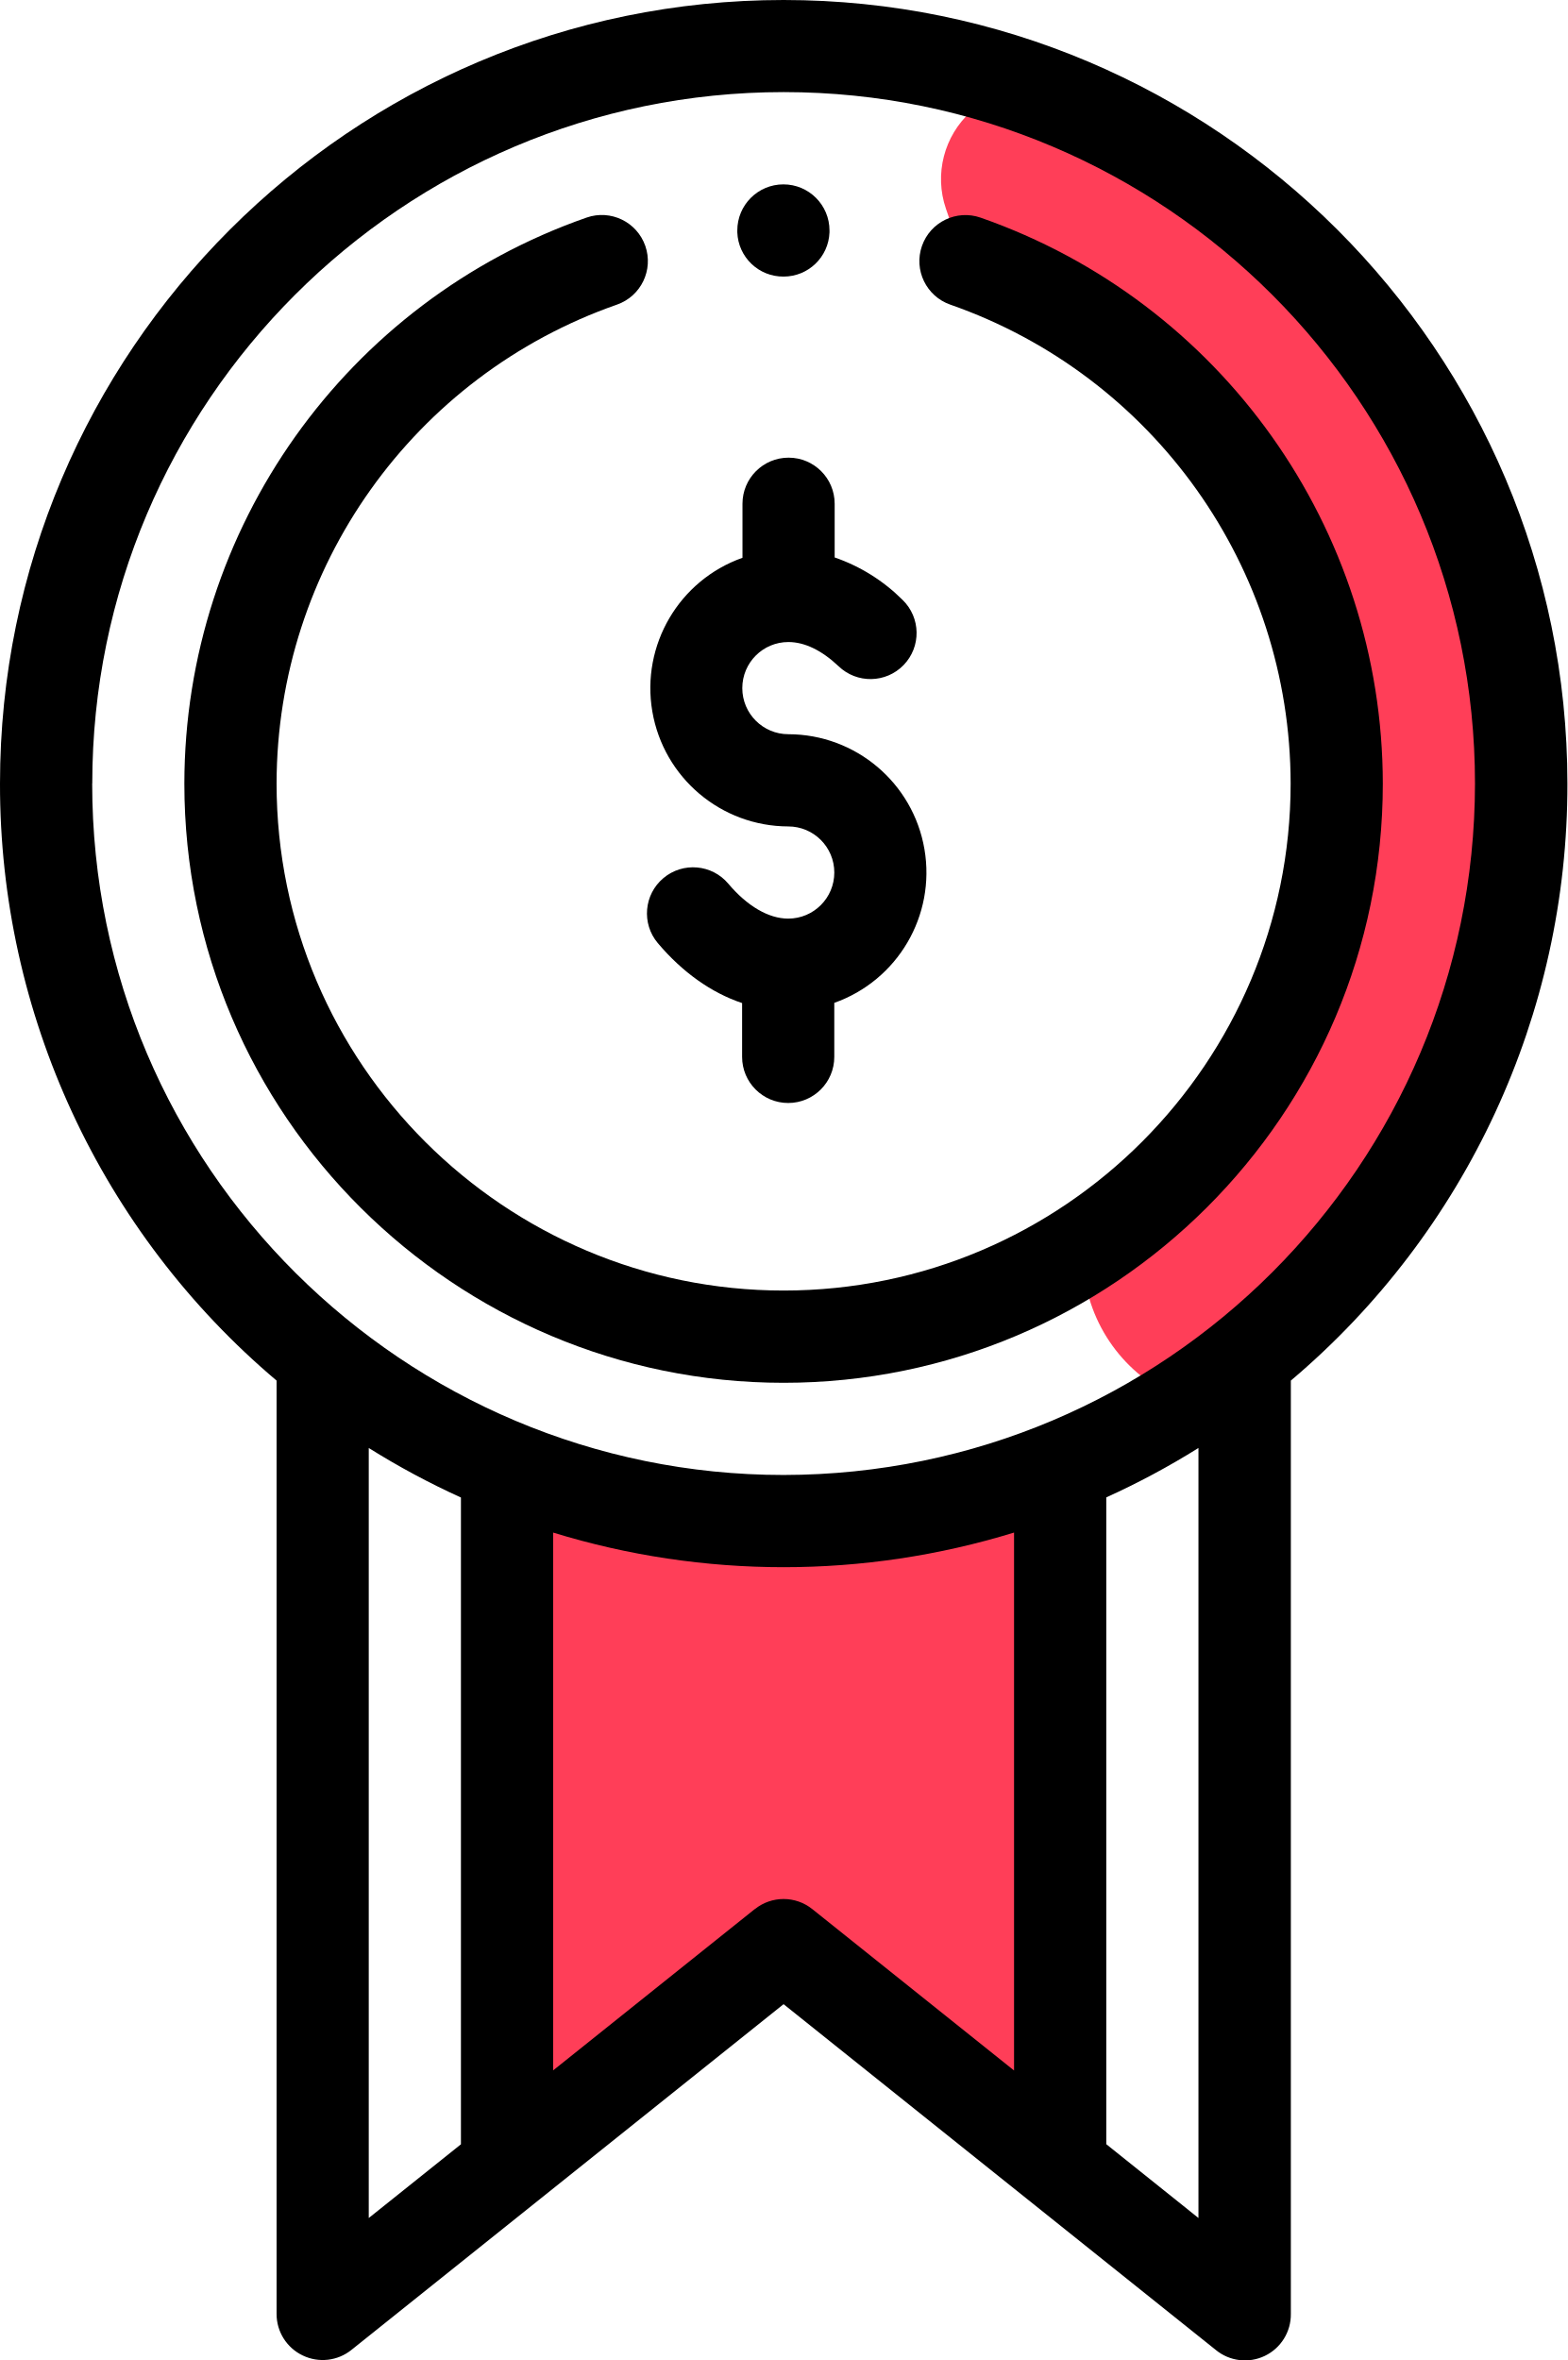
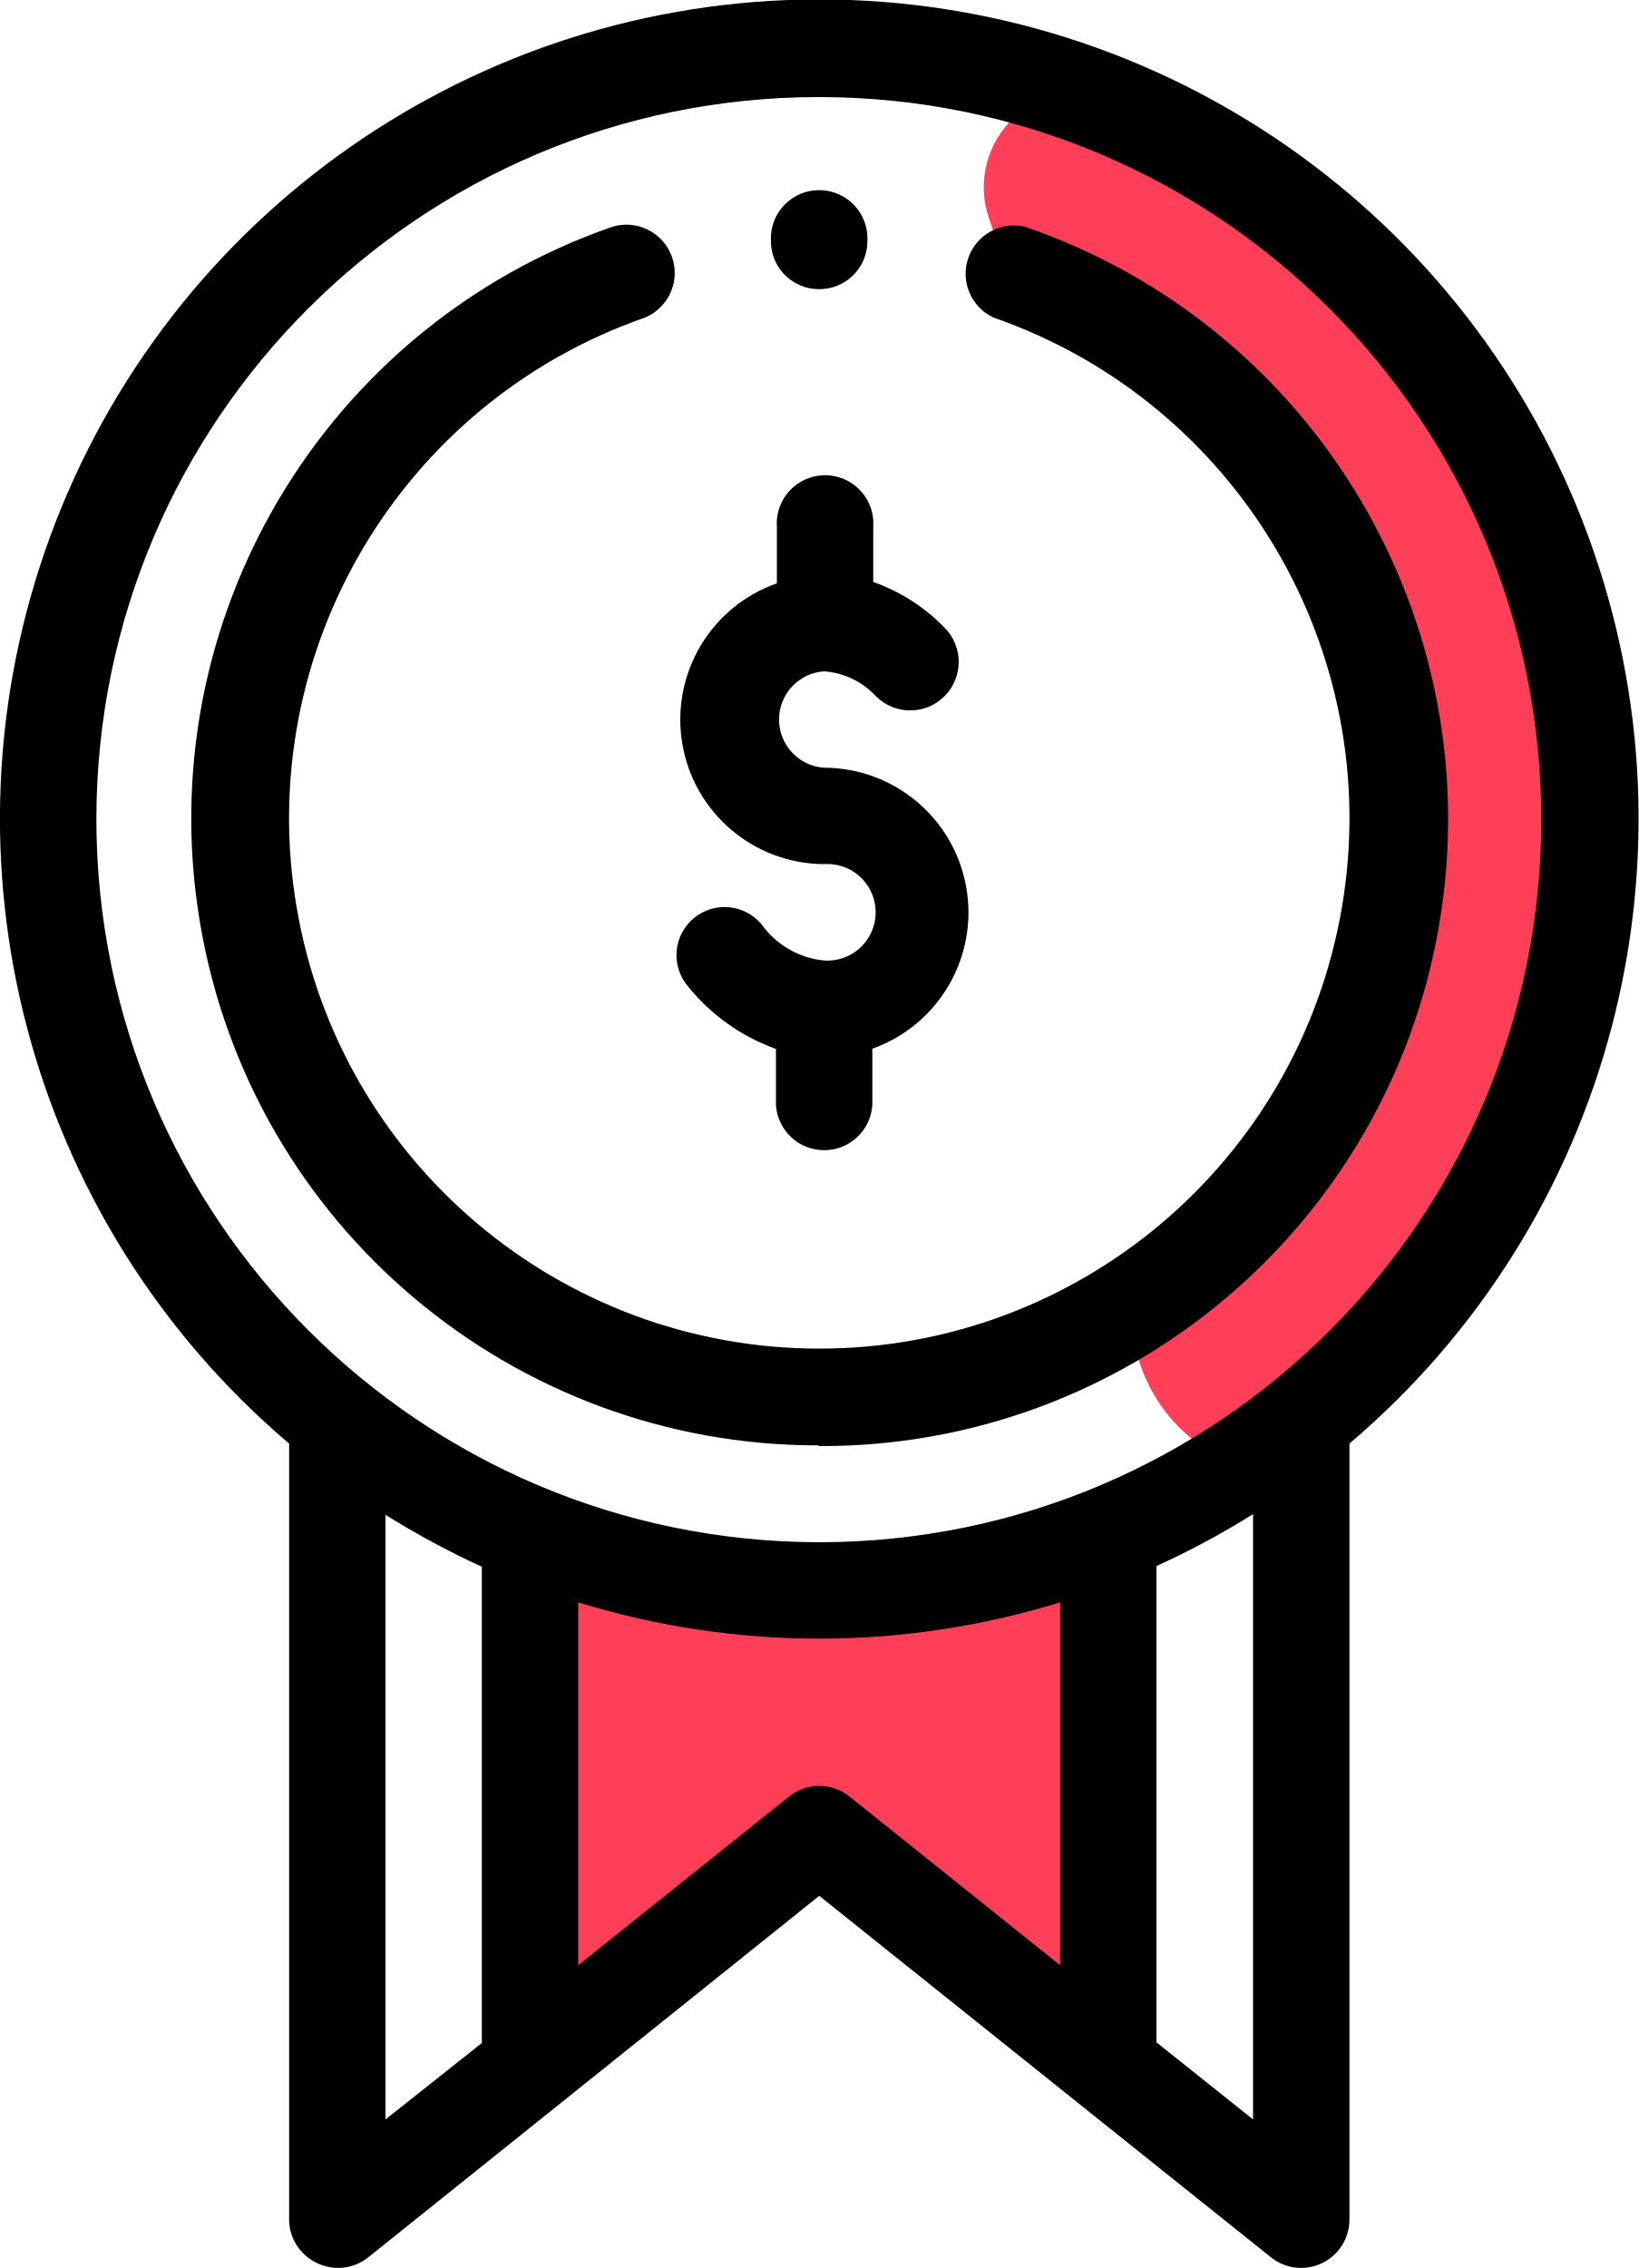
- <svg xmlns="http://www.w3.org/2000/svg" viewBox="0 0 375.57 565.56">
+ <svg xmlns="http://www.w3.org/2000/svg" viewBox="0 0 72.26 100">
  <defs>
    <style>.cls-1{fill:#ff3e58;}</style>
  </defs>
  <g id="Layer_2" data-name="Layer 2">
    <g id="Layer_3" data-name="Layer 3">
-       <path class="cls-1" d="M230.42,60.9,226.68,50a21.87,21.87,0,0,1,6-23.27L243,17.35l88.37,61,35.25,101.75-17.42,80.38-51.47,82.36-17.51-8.76a37.45,37.45,0,0,1-20.71-33.17h0l59.6-91.11-19-100.1Z" />
-       <polygon class="cls-1" points="255.65 359.53 123.46 359.53 123.46 511.29 187.78 467.27 255.65 511.29 255.65 359.53" />
-       <path d="M187.78,66.28a11,11,0,0,0,11-10.59c0-.15,0-.3,0-.46a11,11,0,1,0-22.09,0c0,.16,0,.31,0,.46A11,11,0,0,0,187.78,66.28Z" />
-       <path d="M72.54,564.47a11,11,0,0,0,11.68-1.33l103.56-82.85,103.56,82.85a11,11,0,0,0,18-8.63V330.85a186.94,186.94,0,0,0,66.28-143.07C375.57,84.24,291.33,0,187.78,0S0,84.24,0,187.78A186.94,186.94,0,0,0,66.28,330.85V554.51A11,11,0,0,0,72.54,564.47ZM88.37,347a187.67,187.67,0,0,0,22.09,11.87v155L88.37,531.53Zm92.51,110.5-48.33,38.66V367.27a187.91,187.91,0,0,0,110.46,0V496.18l-48.33-38.66A11,11,0,0,0,180.88,457.52Zm84.23,56.34v-155A187.67,187.67,0,0,0,287.2,347V531.53Zm-243-326.08c0-91.36,74.33-165.69,165.69-165.69S353.47,96.42,353.47,187.78A165.86,165.86,0,0,1,187.78,353.47C97,353.47,22.09,279.74,22.09,187.78Z" />
-       <path d="M187.78,331.38c79,0,143.6-64.17,143.6-143.6A143.81,143.81,0,0,0,235,52.16,11,11,0,1,0,227.72,73a121.71,121.71,0,0,1,81.57,114.76c0,66.78-54.29,121.51-121.51,121.51-66.72,0-121.5-54.26-121.5-121.51A121.71,121.71,0,0,1,147.85,73a11,11,0,0,0-7.28-20.86A143.82,143.82,0,0,0,44.18,187.78C44.18,267.45,109.08,331.38,187.78,331.38Z" />
-       <path d="M188.89,198.05a11,11,0,0,1,0,22.09c-4.72,0-9.82-3-14.35-8.36A11,11,0,1,0,157.63,226c5.91,7,12.85,11.92,20.21,14.38v12.9a11,11,0,0,0,22.09,0V240.33a33.14,33.14,0,0,0-11-64.38,11,11,0,1,1,0-22.09c3.91,0,8,2,12,5.77a11,11,0,0,0,15.36-15.87,42.72,42.72,0,0,0-16.27-10.17V120.72a11,11,0,0,0-22.09,0v12.95a33.14,33.14,0,0,0,11,64.38Z" />
+       <path class="cls-1" d="M44.33,11.72l-.72-2.11a4.19,4.19,0,0,1,1.16-4.47l2-1.8,17,11.73,6.78,19.58L67.19,50.11,57.28,66l-3.37-1.69a7.19,7.19,0,0,1-4-6.38h0L61.4,40.36,57.74,21.1Z" />
+       <polygon class="cls-1" points="49.19 69.17 23.75 69.17 23.75 89.56 36.13 81.09 49.19 89.56 49.19 69.17" />
+       <path d="M36.13,12.75a2.12,2.12,0,0,0,2.12-2v-.09a2.13,2.13,0,1,0-4.25,0,.28.28,0,0,0,0,.09A2.12,2.12,0,0,0,36.13,12.75Z" />
+       <path d="M14,99.79a2.12,2.12,0,0,0,2.24-.26L36.13,83.59,56.05,99.53a2.13,2.13,0,0,0,3.46-1.66V63.65a36.13,36.13,0,1,0-46.76,0V97.87A2.12,2.12,0,0,0,14,99.79Zm3-33a37,37,0,0,0,4.25,2.29v21L17,93.45ZM34.8,79.21l-9.3,7.44v-16a36.08,36.08,0,0,0,21.25,0v16l-9.29-7.44A2.13,2.13,0,0,0,34.8,79.21ZM51,90.05v-21a36.36,36.36,0,0,0,4.26-2.29V93.45ZM4.25,36.13A31.86,31.86,0,1,1,36.13,68,31.91,31.91,0,0,1,4.25,36.13Z" />
+       <path d="M36.13,63.76A27.63,27.63,0,0,0,45.21,10a2.13,2.13,0,0,0-1.4,4,23.38,23.38,0,1,1-15.36,0A2.13,2.13,0,0,0,27,10a27.63,27.63,0,0,0,9.09,53.73Z" />
+       <path d="M36.34,38.1a2.13,2.13,0,1,1,0,4.25,3.85,3.85,0,0,1-2.76-1.6,2.12,2.12,0,0,0-3.25,2.73,8.82,8.82,0,0,0,3.89,2.77v2.48a2.13,2.13,0,0,0,4.25,0V46.24a6.38,6.38,0,0,0-2.13-12.39,2.13,2.13,0,0,1,0-4.25,3.45,3.45,0,0,1,2.3,1.11,2.13,2.13,0,0,0,3-3.05,8.14,8.14,0,0,0-3.13-2V23.23a2.13,2.13,0,1,0-4.25,0v2.49A6.37,6.37,0,0,0,36.34,38.1Z" />
    </g>
  </g>
</svg>
